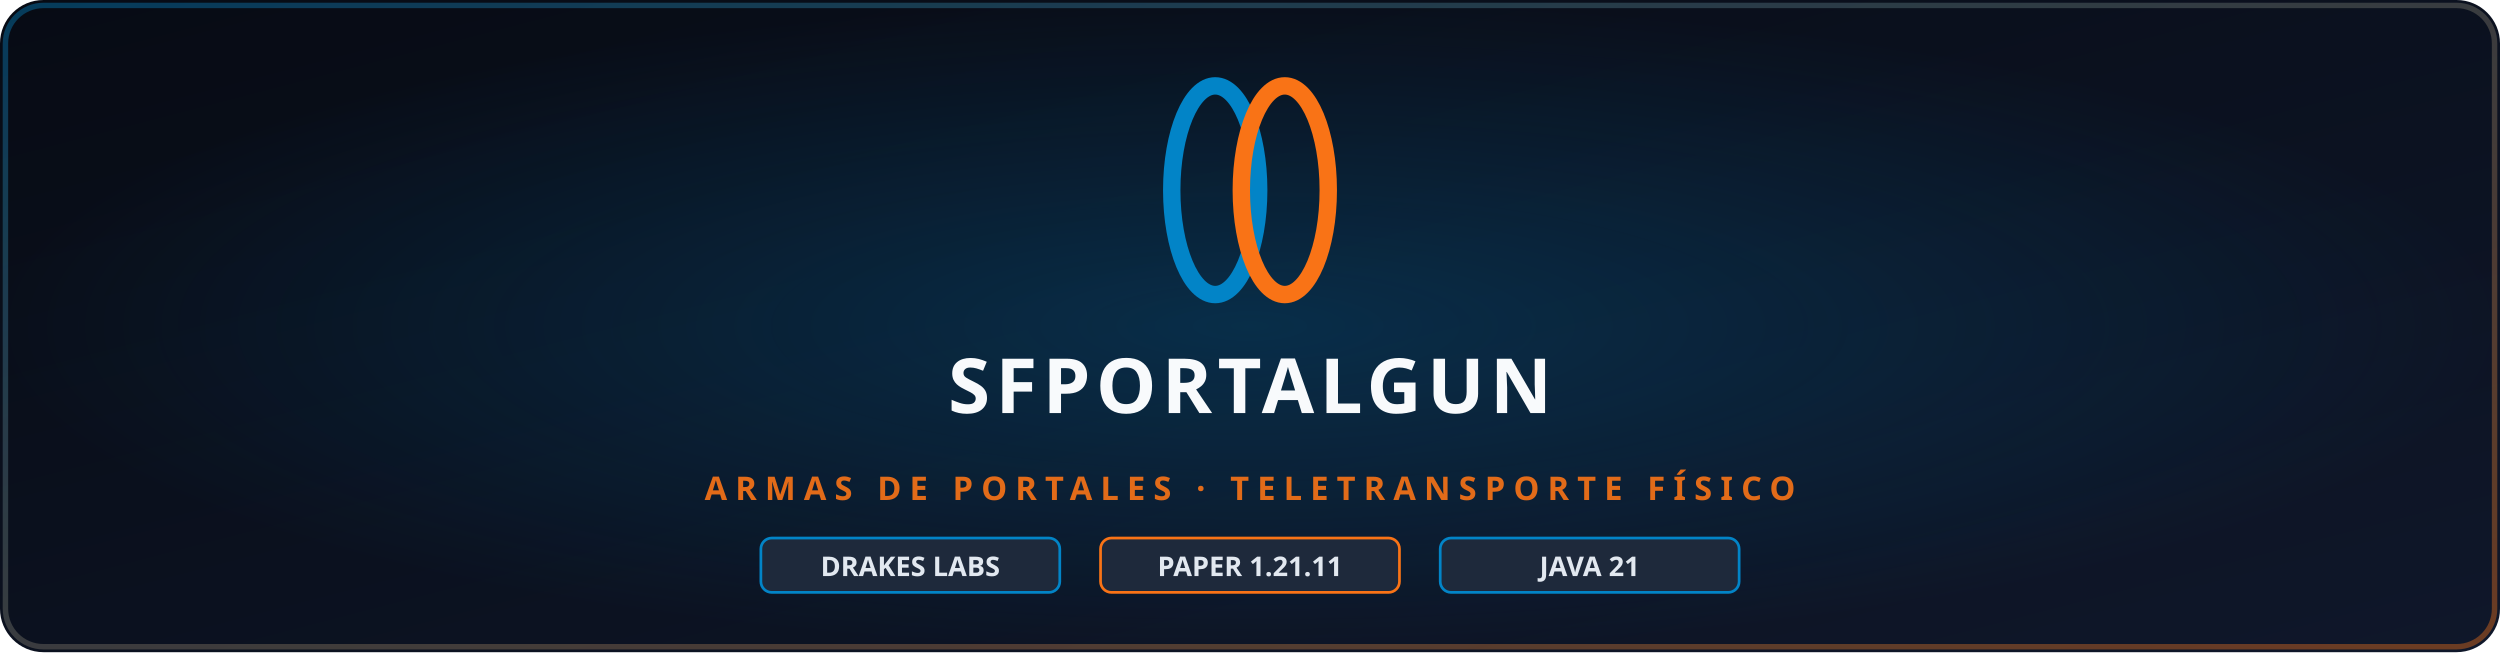
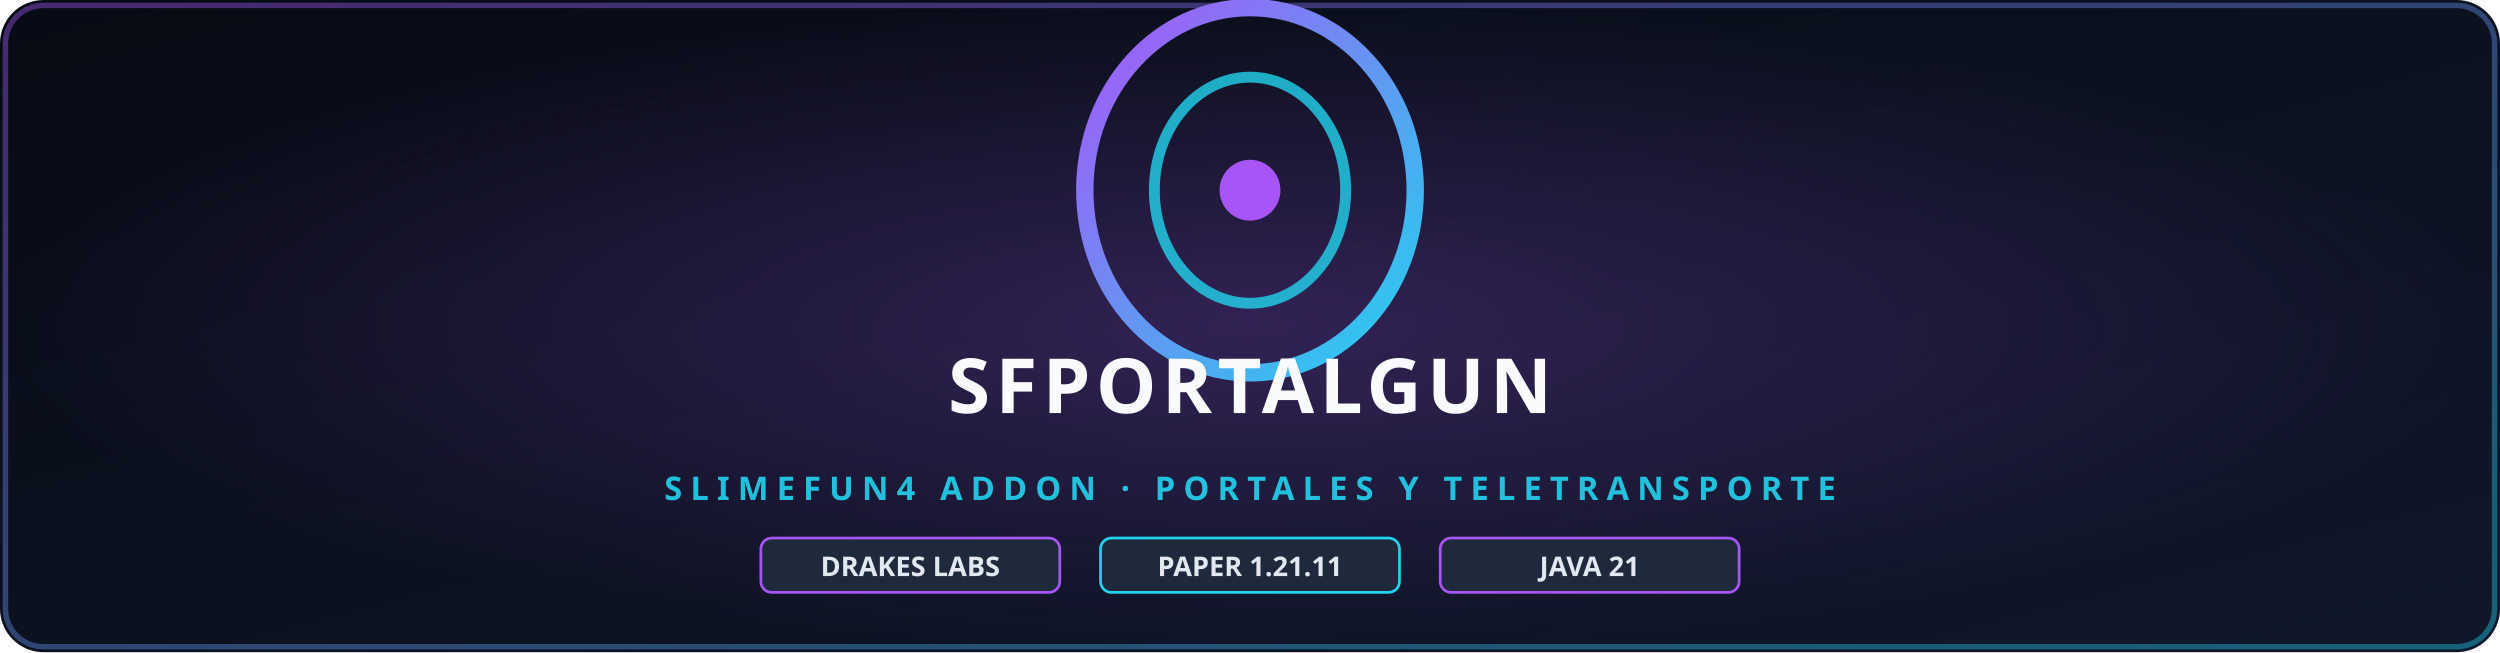
<svg xmlns="http://www.w3.org/2000/svg" viewBox="0 0 920 240" width="920" height="240" role="img" aria-label="SFPortalGun Banner">
  <defs>
    <linearGradient id="bFondo" x1="0" y1="0" x2="1" y2="1">
      <stop offset="0%" stop-color="#070B14" />
      <stop offset="100%" stop-color="#0F172A" />
    </linearGradient>
    <linearGradient id="acG" x1="0" y1="0" x2="1" y2="1">
-       <stop offset="0%" stop-color="#0284C7" />
-       <stop offset="100%" stop-color="#F97316" />
+       <stop offset="0%" stop-color="#A855F7" />
+       <stop offset="100%" stop-color="#22D3EE" />
    </linearGradient>
    <radialGradient id="bHalo" cx="50%" cy="50%" r="50%">
-       <stop offset="0%" stop-color="#0284C7" stop-opacity="0.25" />
-       <stop offset="100%" stop-color="#0284C7" stop-opacity="0" />
+       <stop offset="0%" stop-color="#A855F7" stop-opacity="0.25" />
+       <stop offset="100%" stop-color="#A855F7" stop-opacity="0" />
    </radialGradient>
  </defs>
  <rect width="920" height="240" rx="16" fill="url(#bFondo)" />
  <rect width="920" height="240" rx="16" fill="url(#bHalo)" />
  <rect x="2" y="2" width="916" height="236" rx="14" fill="none" stroke="url(#acG)" stroke-width="2" opacity="0.4" />
  <g transform="translate(460,70) scale(1.6)">
-     <ellipse cx="-8" cy="0" rx="10" ry="24" fill="none" stroke="#0284C7" stroke-width="4" />
-     <ellipse cx="8" cy="0" rx="10" ry="24" fill="none" stroke="#F97316" stroke-width="4" />
+     <ellipse cx="0" cy="0" rx="38" ry="42" fill="none" stroke="url(#acG)" stroke-width="4" />
+     <ellipse cx="0" cy="0" rx="22" ry="26" fill="none" stroke="#22D3EE" stroke-width="2.5" opacity="0.8">
+       <animate attributeName="rx" values="22;16;22" dur="3s" repeatCount="indefinite" />
+     </ellipse>
+     <circle cx="0" cy="0" r="7" fill="#A855F7" />
  </g>
  <text x="460" y="152" text-anchor="middle" font-family="'Segoe UI', system-ui, -apple-system, sans-serif" font-weight="900" font-size="28" fill="#F8FAFC" letter-spacing="2">
    SFPORTALGUN
  </text>
-   <text x="460" y="184" text-anchor="middle" font-family="'Segoe UI', system-ui, -apple-system, sans-serif" font-weight="700" font-size="12" fill="#F97316" letter-spacing="3" opacity="0.9">
-     ARMAS DE PORTALES · TELETRANSPORTE FÍSICO
+   <text x="460" y="184" text-anchor="middle" font-family="'Segoe UI', system-ui, -apple-system, sans-serif" font-weight="700" font-size="12" fill="#22D3EE" letter-spacing="3" opacity="0.9">
+     SLIMEFUN4 ADDON · PORTALES Y TELETRANSPORTE
  </text>
  <g transform="translate(460, 210)">
-     <rect x="-180" y="-12" width="110" height="20" rx="4" fill="#1E293B" stroke="#0284C7" stroke-width="1" />
+     <rect x="-180" y="-12" width="110" height="20" rx="4" fill="#1E293B" stroke="#A855F7" stroke-width="1" />
    <text x="-125" y="2" text-anchor="middle" font-family="sans-serif" font-size="10" font-weight="700" fill="#E2E8F0">DRAKES LABS</text>
-     <rect x="-55" y="-12" width="110" height="20" rx="4" fill="#1E293B" stroke="#F97316" stroke-width="1" />
+     <rect x="-55" y="-12" width="110" height="20" rx="4" fill="#1E293B" stroke="#22D3EE" stroke-width="1" />
    <text x="0" y="2" text-anchor="middle" font-family="sans-serif" font-size="10" font-weight="700" fill="#E2E8F0">PAPER 1.21.11</text>
-     <rect x="70" y="-12" width="110" height="20" rx="4" fill="#1E293B" stroke="#0284C7" stroke-width="1" />
+     <rect x="70" y="-12" width="110" height="20" rx="4" fill="#1E293B" stroke="#A855F7" stroke-width="1" />
    <text x="125" y="2" text-anchor="middle" font-family="sans-serif" font-size="10" font-weight="700" fill="#E2E8F0">JAVA 21</text>
  </g>
</svg>
